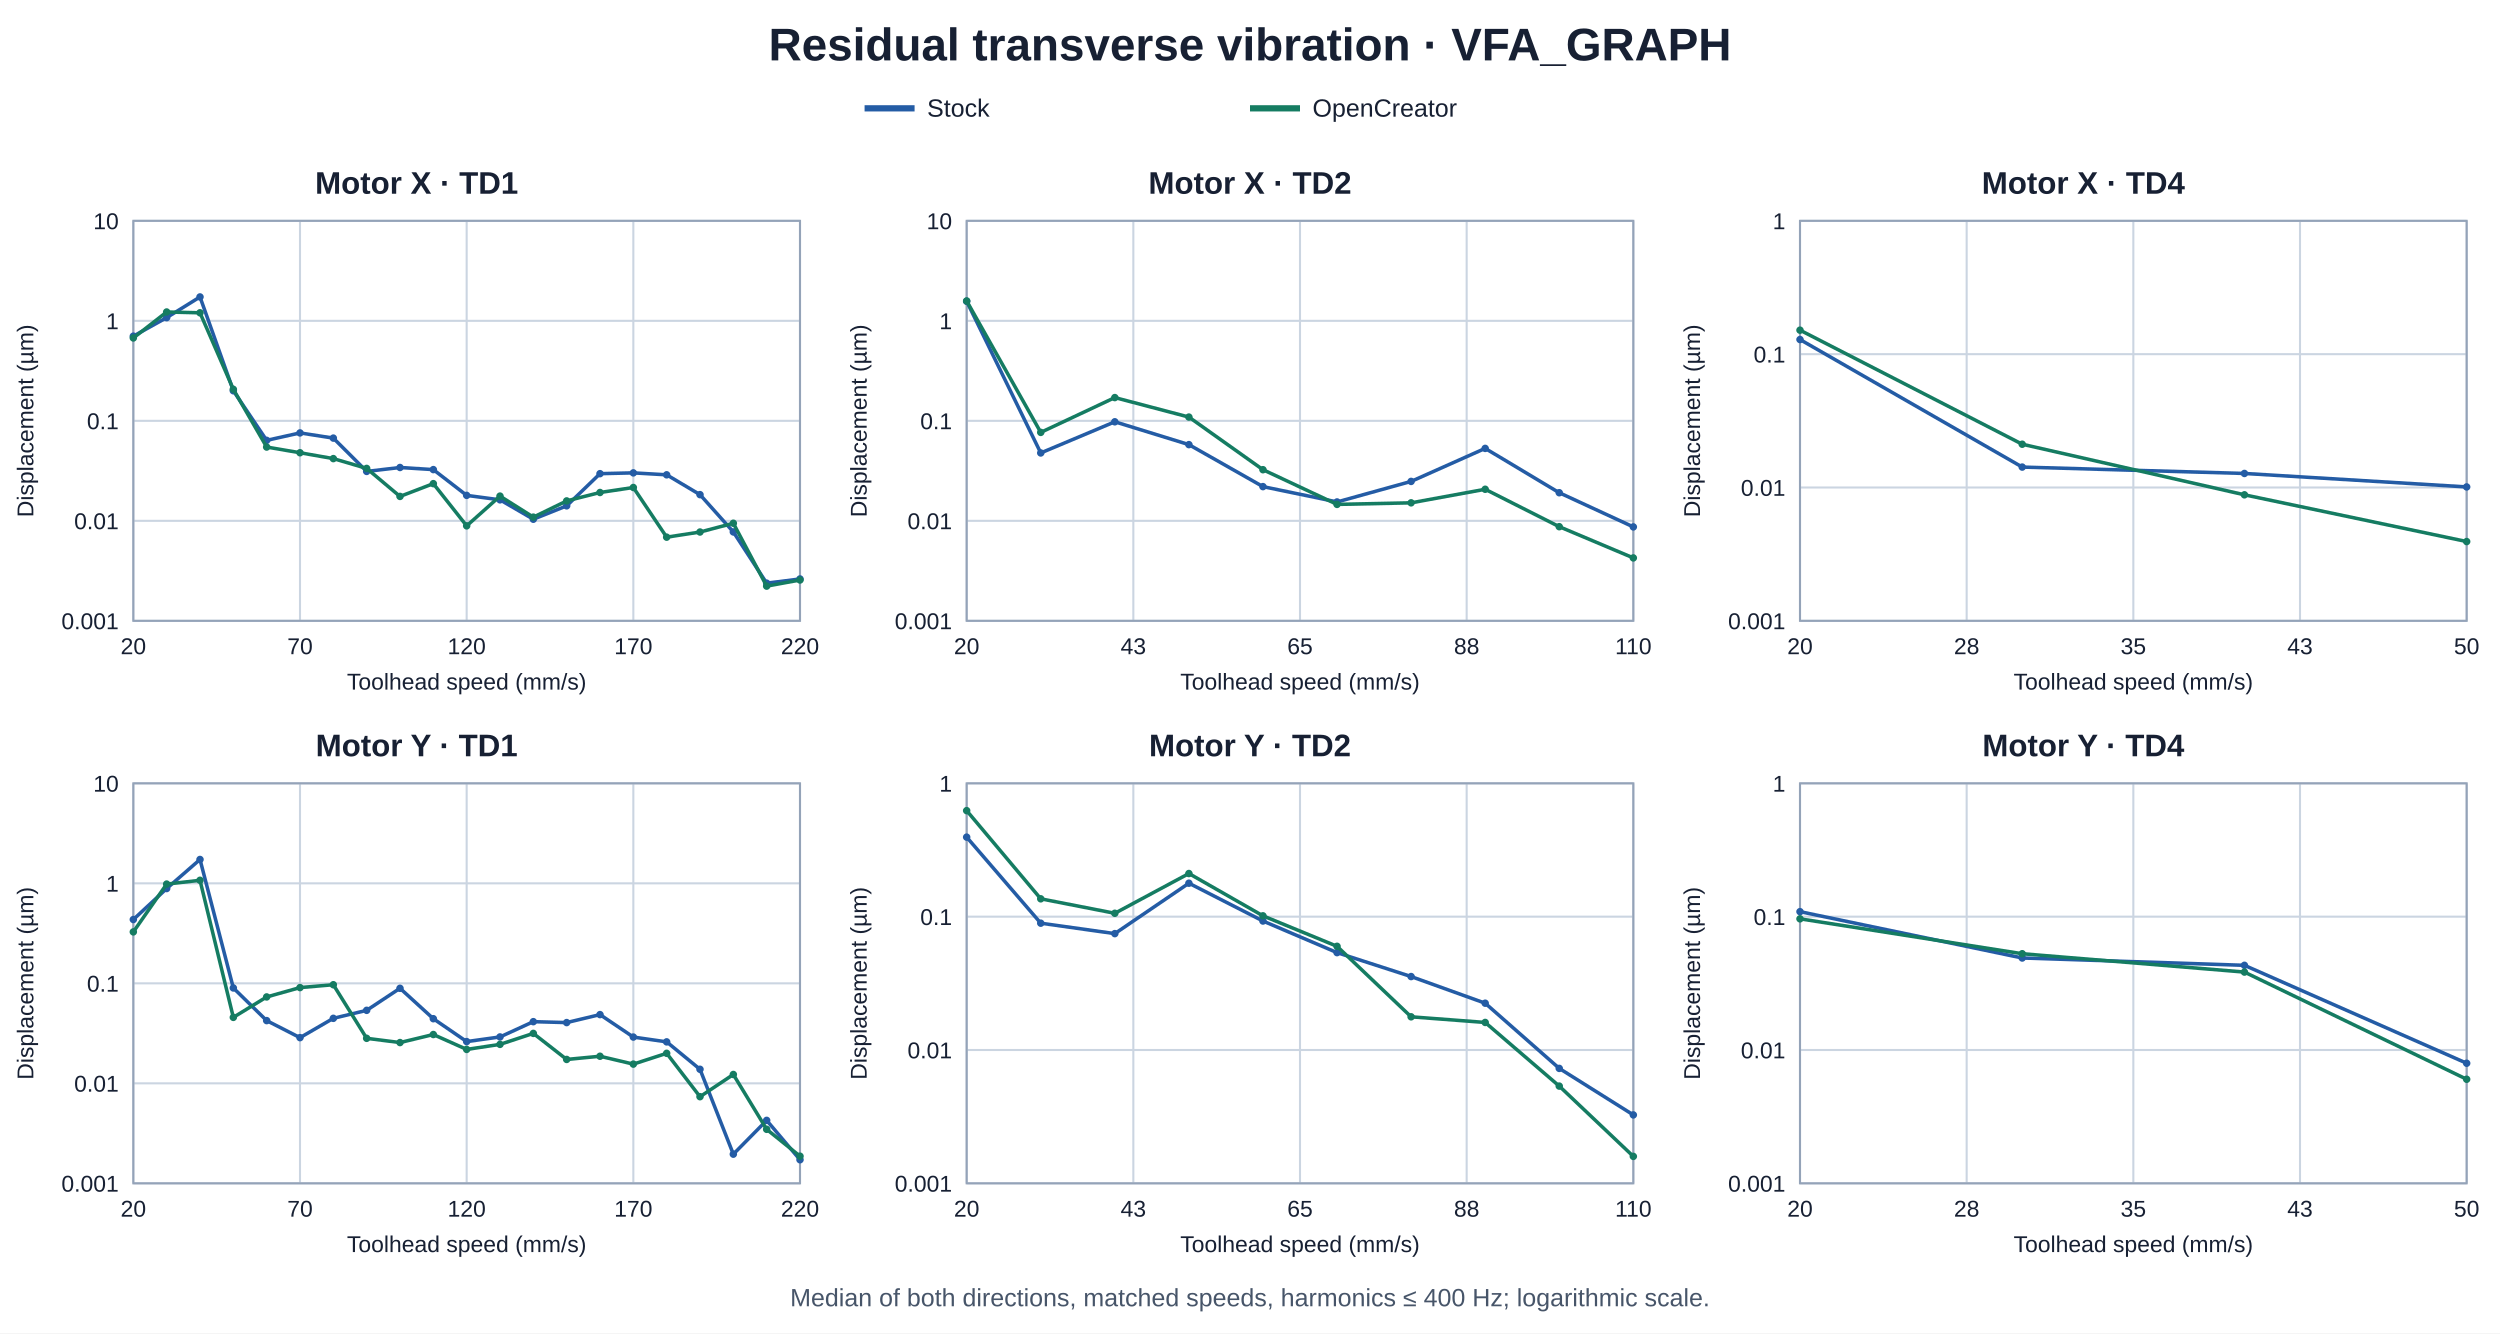
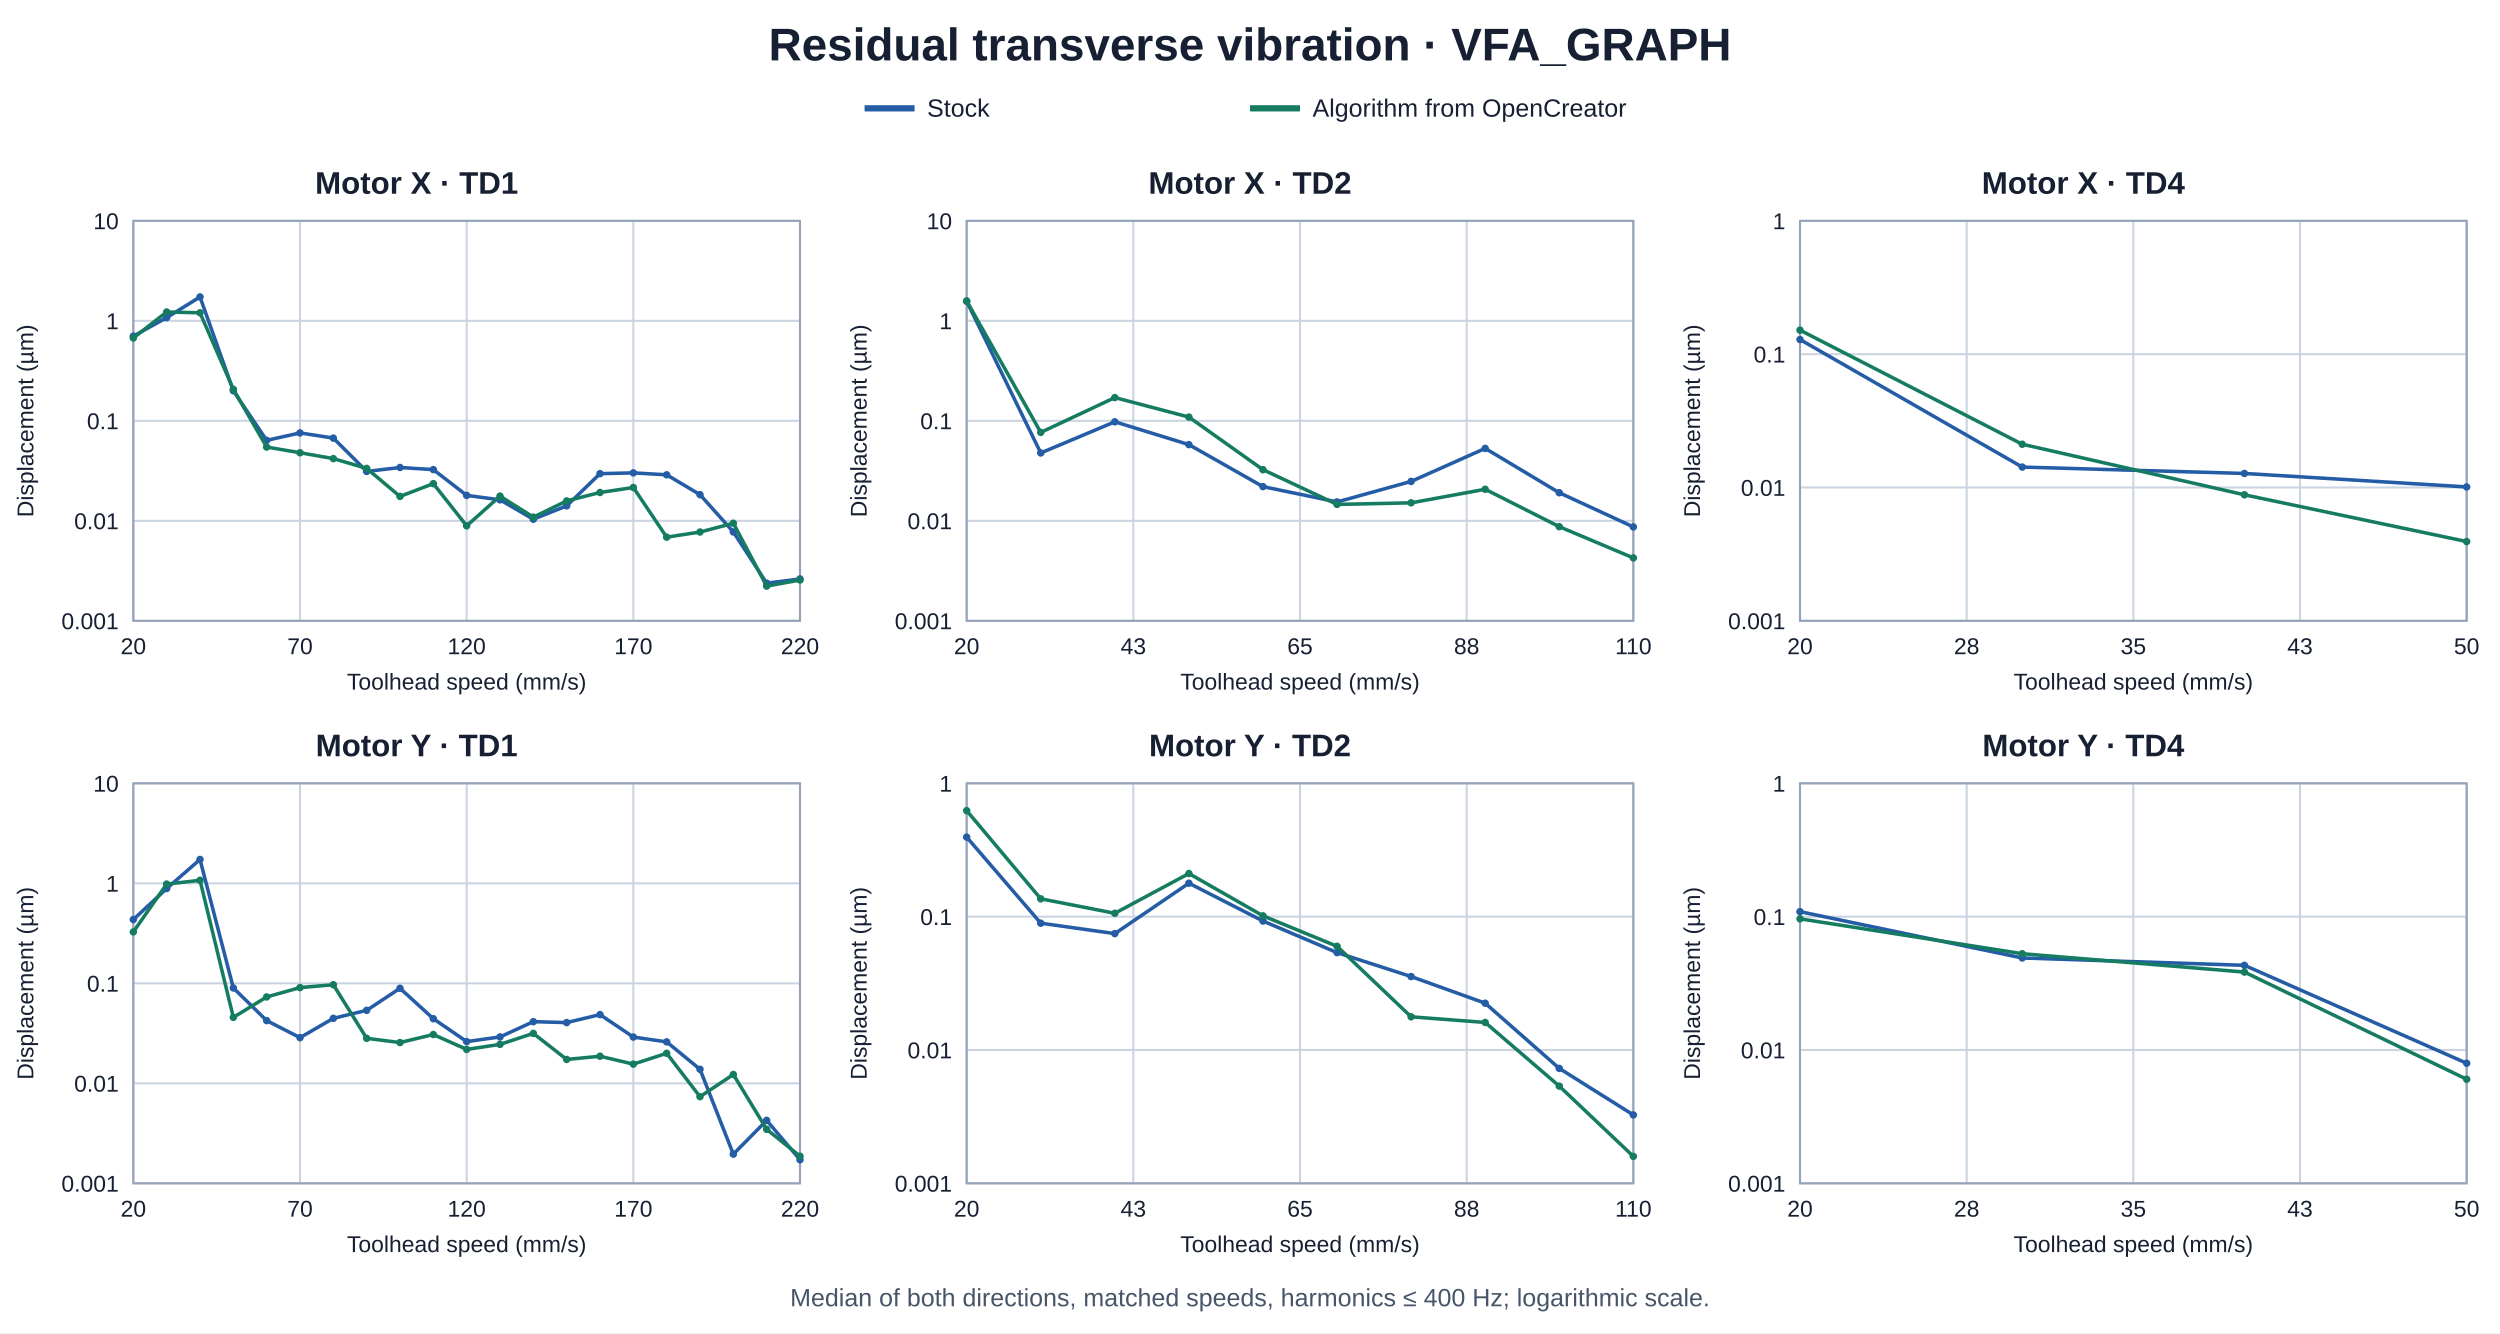
<svg xmlns="http://www.w3.org/2000/svg" width="1200" height="640" viewBox="0 0 1200 640" role="img">
  <rect width="100%" height="100%" fill="#fff" />
  <g font-family="Arial, sans-serif" fill="#172033">
    <text x="600" y="29" font-size="22" font-weight="bold" text-anchor="middle">Residual transverse vibration · VFA_GRAPH</text>
    <path d="M415 52h24" stroke="#245ca5" stroke-width="3" />
    <text x="445" y="56" font-size="12">Stock</text>
    <path d="M600 52h24" stroke="#157c62" stroke-width="3" />
-     <text x="630" y="56" font-size="12">OpenCreator</text>
+     <text x="630" y="56" font-size="12">Algorithm from OpenCreator</text>
    <text x="200" y="93" font-size="15" text-anchor="middle" font-weight="600">Motor X · TD1</text>
    <line x1="64" y1="298" x2="384" y2="298" stroke="#cbd5e1" stroke-width="1" />
    <text x="57" y="302" font-size="11" text-anchor="end">0.001</text>
    <line x1="64" y1="250" x2="384" y2="250" stroke="#cbd5e1" stroke-width="1" />
    <text x="57" y="254" font-size="11" text-anchor="end">0.01</text>
    <line x1="64" y1="202" x2="384" y2="202" stroke="#cbd5e1" stroke-width="1" />
    <text x="57" y="206" font-size="11" text-anchor="end">0.1</text>
    <line x1="64" y1="154" x2="384" y2="154" stroke="#cbd5e1" stroke-width="1" />
    <text x="57" y="158" font-size="11" text-anchor="end">1</text>
    <line x1="64" y1="106" x2="384" y2="106" stroke="#cbd5e1" stroke-width="1" />
    <text x="57" y="110" font-size="11" text-anchor="end">10</text>
    <line x1="64" y1="106" x2="64" y2="298" stroke="#cbd5e1" stroke-width="1" />
    <text x="64" y="314" font-size="11" text-anchor="middle">20</text>
    <line x1="144" y1="106" x2="144" y2="298" stroke="#cbd5e1" stroke-width="1" />
    <text x="144" y="314" font-size="11" text-anchor="middle">70</text>
    <line x1="224" y1="106" x2="224" y2="298" stroke="#cbd5e1" stroke-width="1" />
    <text x="224" y="314" font-size="11" text-anchor="middle">120</text>
    <line x1="304" y1="106" x2="304" y2="298" stroke="#cbd5e1" stroke-width="1" />
    <text x="304" y="314" font-size="11" text-anchor="middle">170</text>
    <line x1="384" y1="106" x2="384" y2="298" stroke="#cbd5e1" stroke-width="1" />
    <text x="384" y="314" font-size="11" text-anchor="middle">220</text>
    <rect x="64" y="106" width="320" height="192" fill="none" stroke="#94a3b8" />
    <text x="224" y="331" font-size="11" text-anchor="middle">Toolhead speed (mm/s)</text>
    <text x="16" y="202" font-size="11" text-anchor="middle" transform="rotate(-90 16 202)">Displacement (µm)</text>
    <polyline fill="none" stroke="#245ca5" stroke-width="1.7" points="64,161.36 80,152.46 96,142.53 112,187.56 128,211.37 144,207.8 160,210.29 176,226.28 192,224.4 208,225.41 224,237.78 240,239.92 256,249.23 272,242.8 288,227.36 304,226.98 320,227.91 336,237.43 352,255.33 368,279.92 384,277.9" />
    <circle cx="64" cy="161.36" r="1.8" fill="#245ca5" />
    <circle cx="80" cy="152.46" r="1.8" fill="#245ca5" />
    <circle cx="96" cy="142.53" r="1.8" fill="#245ca5" />
    <circle cx="112" cy="187.56" r="1.8" fill="#245ca5" />
    <circle cx="128" cy="211.37" r="1.8" fill="#245ca5" />
    <circle cx="144" cy="207.8" r="1.8" fill="#245ca5" />
    <circle cx="160" cy="210.29" r="1.8" fill="#245ca5" />
    <circle cx="176" cy="226.28" r="1.8" fill="#245ca5" />
    <circle cx="192" cy="224.4" r="1.8" fill="#245ca5" />
    <circle cx="208" cy="225.41" r="1.8" fill="#245ca5" />
    <circle cx="224" cy="237.78" r="1.8" fill="#245ca5" />
    <circle cx="240" cy="239.92" r="1.8" fill="#245ca5" />
    <circle cx="256" cy="249.23" r="1.8" fill="#245ca5" />
    <circle cx="272" cy="242.8" r="1.8" fill="#245ca5" />
    <circle cx="288" cy="227.36" r="1.8" fill="#245ca5" />
    <circle cx="304" cy="226.98" r="1.8" fill="#245ca5" />
    <circle cx="320" cy="227.91" r="1.8" fill="#245ca5" />
    <circle cx="336" cy="237.43" r="1.8" fill="#245ca5" />
    <circle cx="352" cy="255.33" r="1.8" fill="#245ca5" />
    <circle cx="368" cy="279.92" r="1.8" fill="#245ca5" />
    <circle cx="384" cy="277.9" r="1.8" fill="#245ca5" />
    <polyline fill="none" stroke="#157c62" stroke-width="1.7" points="64,162.22 80,149.76 96,150.14 112,186.87 128,214.58 144,217.32 160,220.13 176,224.84 192,238.28 208,232.15 224,252.41 240,238.13 256,248.23 272,240.44 288,236.4 304,234 320,257.84 336,255.37 352,251.16 368,281.34 384,278.4" />
    <circle cx="64" cy="162.22" r="1.8" fill="#157c62" />
    <circle cx="80" cy="149.76" r="1.8" fill="#157c62" />
    <circle cx="96" cy="150.14" r="1.8" fill="#157c62" />
    <circle cx="112" cy="186.87" r="1.8" fill="#157c62" />
    <circle cx="128" cy="214.58" r="1.8" fill="#157c62" />
    <circle cx="144" cy="217.32" r="1.8" fill="#157c62" />
    <circle cx="160" cy="220.13" r="1.8" fill="#157c62" />
    <circle cx="176" cy="224.84" r="1.8" fill="#157c62" />
    <circle cx="192" cy="238.28" r="1.8" fill="#157c62" />
    <circle cx="208" cy="232.15" r="1.8" fill="#157c62" />
    <circle cx="224" cy="252.41" r="1.8" fill="#157c62" />
    <circle cx="240" cy="238.13" r="1.8" fill="#157c62" />
    <circle cx="256" cy="248.23" r="1.8" fill="#157c62" />
    <circle cx="272" cy="240.44" r="1.8" fill="#157c62" />
    <circle cx="288" cy="236.4" r="1.8" fill="#157c62" />
    <circle cx="304" cy="234" r="1.8" fill="#157c62" />
    <circle cx="320" cy="257.84" r="1.8" fill="#157c62" />
    <circle cx="336" cy="255.37" r="1.8" fill="#157c62" />
    <circle cx="352" cy="251.16" r="1.8" fill="#157c62" />
    <circle cx="368" cy="281.34" r="1.8" fill="#157c62" />
    <circle cx="384" cy="278.4" r="1.8" fill="#157c62" />
    <text x="600" y="93" font-size="15" text-anchor="middle" font-weight="600">Motor X · TD2</text>
    <line x1="464" y1="298" x2="784" y2="298" stroke="#cbd5e1" stroke-width="1" />
    <text x="457" y="302" font-size="11" text-anchor="end">0.001</text>
    <line x1="464" y1="250" x2="784" y2="250" stroke="#cbd5e1" stroke-width="1" />
    <text x="457" y="254" font-size="11" text-anchor="end">0.01</text>
    <line x1="464" y1="202" x2="784" y2="202" stroke="#cbd5e1" stroke-width="1" />
    <text x="457" y="206" font-size="11" text-anchor="end">0.1</text>
    <line x1="464" y1="154" x2="784" y2="154" stroke="#cbd5e1" stroke-width="1" />
    <text x="457" y="158" font-size="11" text-anchor="end">1</text>
    <line x1="464" y1="106" x2="784" y2="106" stroke="#cbd5e1" stroke-width="1" />
    <text x="457" y="110" font-size="11" text-anchor="end">10</text>
    <line x1="464" y1="106" x2="464" y2="298" stroke="#cbd5e1" stroke-width="1" />
    <text x="464" y="314" font-size="11" text-anchor="middle">20</text>
    <line x1="544" y1="106" x2="544" y2="298" stroke="#cbd5e1" stroke-width="1" />
    <text x="544" y="314" font-size="11" text-anchor="middle">43</text>
    <line x1="624" y1="106" x2="624" y2="298" stroke="#cbd5e1" stroke-width="1" />
    <text x="624" y="314" font-size="11" text-anchor="middle">65</text>
    <line x1="704" y1="106" x2="704" y2="298" stroke="#cbd5e1" stroke-width="1" />
    <text x="704" y="314" font-size="11" text-anchor="middle">88</text>
    <line x1="784" y1="106" x2="784" y2="298" stroke="#cbd5e1" stroke-width="1" />
    <text x="784" y="314" font-size="11" text-anchor="middle">110</text>
    <rect x="464" y="106" width="320" height="192" fill="none" stroke="#94a3b8" />
    <text x="624" y="331" font-size="11" text-anchor="middle">Toolhead speed (mm/s)</text>
    <text x="416" y="202" font-size="11" text-anchor="middle" transform="rotate(-90 416 202)">Displacement (µm)</text>
    <polyline fill="none" stroke="#245ca5" stroke-width="1.7" points="464,144.63 499.56,217.42 535.11,202.46 570.67,213.42 606.22,233.58 641.78,240.94 677.33,231.08 712.89,215.23 748.44,236.51 784,252.92" />
    <circle cx="464" cy="144.63" r="1.8" fill="#245ca5" />
    <circle cx="499.56" cy="217.42" r="1.8" fill="#245ca5" />
    <circle cx="535.11" cy="202.46" r="1.8" fill="#245ca5" />
    <circle cx="570.67" cy="213.42" r="1.8" fill="#245ca5" />
    <circle cx="606.22" cy="233.58" r="1.8" fill="#245ca5" />
    <circle cx="641.78" cy="240.94" r="1.8" fill="#245ca5" />
    <circle cx="677.33" cy="231.08" r="1.8" fill="#245ca5" />
    <circle cx="712.89" cy="215.23" r="1.8" fill="#245ca5" />
    <circle cx="748.44" cy="236.51" r="1.8" fill="#245ca5" />
    <circle cx="784" cy="252.92" r="1.8" fill="#245ca5" />
    <polyline fill="none" stroke="#157c62" stroke-width="1.7" points="464,144.46 499.56,207.55 535.11,190.84 570.67,200.2 606.22,225.46 641.78,242.11 677.33,241.36 712.89,234.85 748.44,252.81 784,267.8" />
    <circle cx="464" cy="144.46" r="1.8" fill="#157c62" />
    <circle cx="499.56" cy="207.55" r="1.8" fill="#157c62" />
    <circle cx="535.11" cy="190.84" r="1.8" fill="#157c62" />
    <circle cx="570.67" cy="200.2" r="1.8" fill="#157c62" />
    <circle cx="606.22" cy="225.46" r="1.8" fill="#157c62" />
    <circle cx="641.78" cy="242.11" r="1.8" fill="#157c62" />
    <circle cx="677.33" cy="241.36" r="1.8" fill="#157c62" />
    <circle cx="712.89" cy="234.85" r="1.8" fill="#157c62" />
    <circle cx="748.44" cy="252.81" r="1.8" fill="#157c62" />
    <circle cx="784" cy="267.8" r="1.8" fill="#157c62" />
    <text x="1000" y="93" font-size="15" text-anchor="middle" font-weight="600">Motor X · TD4</text>
    <line x1="864" y1="298" x2="1184" y2="298" stroke="#cbd5e1" stroke-width="1" />
    <text x="857" y="302" font-size="11" text-anchor="end">0.001</text>
    <line x1="864" y1="234" x2="1184" y2="234" stroke="#cbd5e1" stroke-width="1" />
    <text x="857" y="238" font-size="11" text-anchor="end">0.01</text>
    <line x1="864" y1="170" x2="1184" y2="170" stroke="#cbd5e1" stroke-width="1" />
    <text x="857" y="174" font-size="11" text-anchor="end">0.1</text>
    <line x1="864" y1="106" x2="1184" y2="106" stroke="#cbd5e1" stroke-width="1" />
    <text x="857" y="110" font-size="11" text-anchor="end">1</text>
    <line x1="864" y1="106" x2="864" y2="298" stroke="#cbd5e1" stroke-width="1" />
    <text x="864" y="314" font-size="11" text-anchor="middle">20</text>
    <line x1="944" y1="106" x2="944" y2="298" stroke="#cbd5e1" stroke-width="1" />
    <text x="944" y="314" font-size="11" text-anchor="middle">28</text>
    <line x1="1024" y1="106" x2="1024" y2="298" stroke="#cbd5e1" stroke-width="1" />
    <text x="1024" y="314" font-size="11" text-anchor="middle">35</text>
    <line x1="1104" y1="106" x2="1104" y2="298" stroke="#cbd5e1" stroke-width="1" />
    <text x="1104" y="314" font-size="11" text-anchor="middle">43</text>
    <line x1="1184" y1="106" x2="1184" y2="298" stroke="#cbd5e1" stroke-width="1" />
    <text x="1184" y="314" font-size="11" text-anchor="middle">50</text>
    <rect x="864" y="106" width="320" height="192" fill="none" stroke="#94a3b8" />
    <text x="1024" y="331" font-size="11" text-anchor="middle">Toolhead speed (mm/s)</text>
    <text x="816" y="202" font-size="11" text-anchor="middle" transform="rotate(-90 816 202)">Displacement (µm)</text>
    <polyline fill="none" stroke="#245ca5" stroke-width="1.7" points="864,162.98 970.67,224.2 1077.33,227.26 1184,233.73" />
    <circle cx="864" cy="162.98" r="1.8" fill="#245ca5" />
    <circle cx="970.67" cy="224.2" r="1.8" fill="#245ca5" />
    <circle cx="1077.33" cy="227.26" r="1.8" fill="#245ca5" />
    <circle cx="1184" cy="233.73" r="1.8" fill="#245ca5" />
    <polyline fill="none" stroke="#157c62" stroke-width="1.7" points="864,158.48 970.67,213.23 1077.33,237.51 1184,259.95" />
    <circle cx="864" cy="158.48" r="1.8" fill="#157c62" />
    <circle cx="970.67" cy="213.23" r="1.8" fill="#157c62" />
    <circle cx="1077.33" cy="237.51" r="1.8" fill="#157c62" />
    <circle cx="1184" cy="259.95" r="1.8" fill="#157c62" />
    <text x="200" y="363" font-size="15" text-anchor="middle" font-weight="600">Motor Y · TD1</text>
    <line x1="64" y1="568" x2="384" y2="568" stroke="#cbd5e1" stroke-width="1" />
    <text x="57" y="572" font-size="11" text-anchor="end">0.001</text>
    <line x1="64" y1="520" x2="384" y2="520" stroke="#cbd5e1" stroke-width="1" />
    <text x="57" y="524" font-size="11" text-anchor="end">0.01</text>
    <line x1="64" y1="472" x2="384" y2="472" stroke="#cbd5e1" stroke-width="1" />
    <text x="57" y="476" font-size="11" text-anchor="end">0.1</text>
    <line x1="64" y1="424" x2="384" y2="424" stroke="#cbd5e1" stroke-width="1" />
    <text x="57" y="428" font-size="11" text-anchor="end">1</text>
    <line x1="64" y1="376" x2="384" y2="376" stroke="#cbd5e1" stroke-width="1" />
    <text x="57" y="380" font-size="11" text-anchor="end">10</text>
    <line x1="64" y1="376" x2="64" y2="568" stroke="#cbd5e1" stroke-width="1" />
    <text x="64" y="584" font-size="11" text-anchor="middle">20</text>
    <line x1="144" y1="376" x2="144" y2="568" stroke="#cbd5e1" stroke-width="1" />
    <text x="144" y="584" font-size="11" text-anchor="middle">70</text>
    <line x1="224" y1="376" x2="224" y2="568" stroke="#cbd5e1" stroke-width="1" />
    <text x="224" y="584" font-size="11" text-anchor="middle">120</text>
    <line x1="304" y1="376" x2="304" y2="568" stroke="#cbd5e1" stroke-width="1" />
    <text x="304" y="584" font-size="11" text-anchor="middle">170</text>
    <line x1="384" y1="376" x2="384" y2="568" stroke="#cbd5e1" stroke-width="1" />
    <text x="384" y="584" font-size="11" text-anchor="middle">220</text>
    <rect x="64" y="376" width="320" height="192" fill="none" stroke="#94a3b8" />
    <text x="224" y="601" font-size="11" text-anchor="middle">Toolhead speed (mm/s)</text>
    <text x="16" y="472" font-size="11" text-anchor="middle" transform="rotate(-90 16 472)">Displacement (µm)</text>
    <polyline fill="none" stroke="#245ca5" stroke-width="1.7" points="64,441.37 80,426.5 96,412.55 112,474.22 128,489.89 144,498.07 160,488.8 176,484.96 192,474.38 208,488.98 224,499.96 240,497.73 256,490.4 272,490.84 288,487.01 304,497.79 320,500.1 336,513.26 352,554 368,537.78 384,556.68" />
    <circle cx="64" cy="441.37" r="1.8" fill="#245ca5" />
    <circle cx="80" cy="426.5" r="1.8" fill="#245ca5" />
    <circle cx="96" cy="412.55" r="1.8" fill="#245ca5" />
    <circle cx="112" cy="474.22" r="1.8" fill="#245ca5" />
    <circle cx="128" cy="489.89" r="1.8" fill="#245ca5" />
    <circle cx="144" cy="498.07" r="1.8" fill="#245ca5" />
    <circle cx="160" cy="488.8" r="1.8" fill="#245ca5" />
    <circle cx="176" cy="484.96" r="1.8" fill="#245ca5" />
    <circle cx="192" cy="474.38" r="1.8" fill="#245ca5" />
    <circle cx="208" cy="488.98" r="1.8" fill="#245ca5" />
    <circle cx="224" cy="499.96" r="1.8" fill="#245ca5" />
    <circle cx="240" cy="497.73" r="1.8" fill="#245ca5" />
    <circle cx="256" cy="490.4" r="1.8" fill="#245ca5" />
    <circle cx="272" cy="490.84" r="1.8" fill="#245ca5" />
    <circle cx="288" cy="487.01" r="1.8" fill="#245ca5" />
    <circle cx="304" cy="497.79" r="1.8" fill="#245ca5" />
    <circle cx="320" cy="500.1" r="1.8" fill="#245ca5" />
    <circle cx="336" cy="513.26" r="1.8" fill="#245ca5" />
    <circle cx="352" cy="554" r="1.8" fill="#245ca5" />
    <circle cx="368" cy="537.78" r="1.8" fill="#245ca5" />
    <circle cx="384" cy="556.68" r="1.8" fill="#245ca5" />
    <polyline fill="none" stroke="#157c62" stroke-width="1.7" points="64,447.31 80,424.36 96,422.54 112,488.34 128,478.53 144,474.04 160,472.67 176,498.39 192,500.43 208,496.57 224,503.72 240,501.3 256,496.03 272,508.53 288,507 304,510.78 320,505.59 336,526.41 352,515.75 368,542.07 384,554.97" />
    <circle cx="64" cy="447.31" r="1.8" fill="#157c62" />
    <circle cx="80" cy="424.36" r="1.8" fill="#157c62" />
    <circle cx="96" cy="422.54" r="1.8" fill="#157c62" />
    <circle cx="112" cy="488.34" r="1.8" fill="#157c62" />
    <circle cx="128" cy="478.53" r="1.8" fill="#157c62" />
    <circle cx="144" cy="474.04" r="1.8" fill="#157c62" />
    <circle cx="160" cy="472.67" r="1.8" fill="#157c62" />
    <circle cx="176" cy="498.39" r="1.8" fill="#157c62" />
    <circle cx="192" cy="500.43" r="1.8" fill="#157c62" />
    <circle cx="208" cy="496.57" r="1.8" fill="#157c62" />
    <circle cx="224" cy="503.72" r="1.8" fill="#157c62" />
    <circle cx="240" cy="501.3" r="1.8" fill="#157c62" />
    <circle cx="256" cy="496.03" r="1.8" fill="#157c62" />
    <circle cx="272" cy="508.53" r="1.8" fill="#157c62" />
    <circle cx="288" cy="507" r="1.8" fill="#157c62" />
    <circle cx="304" cy="510.78" r="1.8" fill="#157c62" />
    <circle cx="320" cy="505.59" r="1.8" fill="#157c62" />
    <circle cx="336" cy="526.41" r="1.8" fill="#157c62" />
    <circle cx="352" cy="515.75" r="1.8" fill="#157c62" />
    <circle cx="368" cy="542.07" r="1.8" fill="#157c62" />
    <circle cx="384" cy="554.97" r="1.8" fill="#157c62" />
    <text x="600" y="363" font-size="15" text-anchor="middle" font-weight="600">Motor Y · TD2</text>
    <line x1="464" y1="568" x2="784" y2="568" stroke="#cbd5e1" stroke-width="1" />
    <text x="457" y="572" font-size="11" text-anchor="end">0.001</text>
    <line x1="464" y1="504" x2="784" y2="504" stroke="#cbd5e1" stroke-width="1" />
    <text x="457" y="508" font-size="11" text-anchor="end">0.01</text>
    <line x1="464" y1="440" x2="784" y2="440" stroke="#cbd5e1" stroke-width="1" />
    <text x="457" y="444" font-size="11" text-anchor="end">0.1</text>
    <line x1="464" y1="376" x2="784" y2="376" stroke="#cbd5e1" stroke-width="1" />
    <text x="457" y="380" font-size="11" text-anchor="end">1</text>
    <line x1="464" y1="376" x2="464" y2="568" stroke="#cbd5e1" stroke-width="1" />
    <text x="464" y="584" font-size="11" text-anchor="middle">20</text>
    <line x1="544" y1="376" x2="544" y2="568" stroke="#cbd5e1" stroke-width="1" />
    <text x="544" y="584" font-size="11" text-anchor="middle">43</text>
    <line x1="624" y1="376" x2="624" y2="568" stroke="#cbd5e1" stroke-width="1" />
    <text x="624" y="584" font-size="11" text-anchor="middle">65</text>
    <line x1="704" y1="376" x2="704" y2="568" stroke="#cbd5e1" stroke-width="1" />
    <text x="704" y="584" font-size="11" text-anchor="middle">88</text>
    <line x1="784" y1="376" x2="784" y2="568" stroke="#cbd5e1" stroke-width="1" />
    <text x="784" y="584" font-size="11" text-anchor="middle">110</text>
    <rect x="464" y="376" width="320" height="192" fill="none" stroke="#94a3b8" />
    <text x="624" y="601" font-size="11" text-anchor="middle">Toolhead speed (mm/s)</text>
    <text x="416" y="472" font-size="11" text-anchor="middle" transform="rotate(-90 416 472)">Displacement (µm)</text>
    <polyline fill="none" stroke="#245ca5" stroke-width="1.7" points="464,401.83 499.56,443.13 535.11,448.14 570.67,423.94 606.22,442.09 641.78,457.26 677.33,468.75 712.89,481.54 748.44,512.83 784,535.16" />
    <circle cx="464" cy="401.83" r="1.8" fill="#245ca5" />
    <circle cx="499.56" cy="443.13" r="1.8" fill="#245ca5" />
    <circle cx="535.11" cy="448.14" r="1.8" fill="#245ca5" />
    <circle cx="570.67" cy="423.94" r="1.8" fill="#245ca5" />
    <circle cx="606.22" cy="442.09" r="1.8" fill="#245ca5" />
    <circle cx="641.78" cy="457.26" r="1.8" fill="#245ca5" />
    <circle cx="677.33" cy="468.75" r="1.8" fill="#245ca5" />
    <circle cx="712.89" cy="481.54" r="1.8" fill="#245ca5" />
    <circle cx="748.44" cy="512.83" r="1.8" fill="#245ca5" />
    <circle cx="784" cy="535.16" r="1.8" fill="#245ca5" />
    <polyline fill="none" stroke="#157c62" stroke-width="1.7" points="464,389.11 499.56,431.43 535.11,438.38 570.67,419.29 606.22,439.6 641.78,454.23 677.33,488.07 712.89,490.78 748.44,521.33 784,555.07" />
    <circle cx="464" cy="389.11" r="1.8" fill="#157c62" />
    <circle cx="499.56" cy="431.43" r="1.8" fill="#157c62" />
    <circle cx="535.11" cy="438.38" r="1.8" fill="#157c62" />
    <circle cx="570.67" cy="419.29" r="1.8" fill="#157c62" />
    <circle cx="606.22" cy="439.6" r="1.8" fill="#157c62" />
    <circle cx="641.78" cy="454.23" r="1.8" fill="#157c62" />
    <circle cx="677.33" cy="488.07" r="1.8" fill="#157c62" />
    <circle cx="712.89" cy="490.78" r="1.8" fill="#157c62" />
    <circle cx="748.44" cy="521.33" r="1.8" fill="#157c62" />
    <circle cx="784" cy="555.07" r="1.8" fill="#157c62" />
    <text x="1000" y="363" font-size="15" text-anchor="middle" font-weight="600">Motor Y · TD4</text>
    <line x1="864" y1="568" x2="1184" y2="568" stroke="#cbd5e1" stroke-width="1" />
    <text x="857" y="572" font-size="11" text-anchor="end">0.001</text>
    <line x1="864" y1="504" x2="1184" y2="504" stroke="#cbd5e1" stroke-width="1" />
    <text x="857" y="508" font-size="11" text-anchor="end">0.01</text>
    <line x1="864" y1="440" x2="1184" y2="440" stroke="#cbd5e1" stroke-width="1" />
    <text x="857" y="444" font-size="11" text-anchor="end">0.1</text>
    <line x1="864" y1="376" x2="1184" y2="376" stroke="#cbd5e1" stroke-width="1" />
    <text x="857" y="380" font-size="11" text-anchor="end">1</text>
    <line x1="864" y1="376" x2="864" y2="568" stroke="#cbd5e1" stroke-width="1" />
    <text x="864" y="584" font-size="11" text-anchor="middle">20</text>
    <line x1="944" y1="376" x2="944" y2="568" stroke="#cbd5e1" stroke-width="1" />
    <text x="944" y="584" font-size="11" text-anchor="middle">28</text>
    <line x1="1024" y1="376" x2="1024" y2="568" stroke="#cbd5e1" stroke-width="1" />
    <text x="1024" y="584" font-size="11" text-anchor="middle">35</text>
    <line x1="1104" y1="376" x2="1104" y2="568" stroke="#cbd5e1" stroke-width="1" />
    <text x="1104" y="584" font-size="11" text-anchor="middle">43</text>
    <line x1="1184" y1="376" x2="1184" y2="568" stroke="#cbd5e1" stroke-width="1" />
    <text x="1184" y="584" font-size="11" text-anchor="middle">50</text>
    <rect x="864" y="376" width="320" height="192" fill="none" stroke="#94a3b8" />
    <text x="1024" y="601" font-size="11" text-anchor="middle">Toolhead speed (mm/s)</text>
    <text x="816" y="472" font-size="11" text-anchor="middle" transform="rotate(-90 816 472)">Displacement (µm)</text>
    <polyline fill="none" stroke="#245ca5" stroke-width="1.7" points="864,437.6 970.67,459.84 1077.33,463.35 1184,510.36" />
    <circle cx="864" cy="437.6" r="1.8" fill="#245ca5" />
    <circle cx="970.67" cy="459.84" r="1.8" fill="#245ca5" />
    <circle cx="1077.33" cy="463.35" r="1.8" fill="#245ca5" />
    <circle cx="1184" cy="510.36" r="1.8" fill="#245ca5" />
    <polyline fill="none" stroke="#157c62" stroke-width="1.7" points="864,441.04 970.67,457.79 1077.33,466.6 1184,518.05" />
    <circle cx="864" cy="441.04" r="1.8" fill="#157c62" />
    <circle cx="970.67" cy="457.79" r="1.8" fill="#157c62" />
    <circle cx="1077.33" cy="466.6" r="1.8" fill="#157c62" />
    <circle cx="1184" cy="518.05" r="1.8" fill="#157c62" />
    <text x="600" y="627" font-size="12" text-anchor="middle" fill="#475569">Median of both directions, matched speeds, harmonics ≤ 400 Hz; logarithmic scale.</text>
  </g>
</svg>
